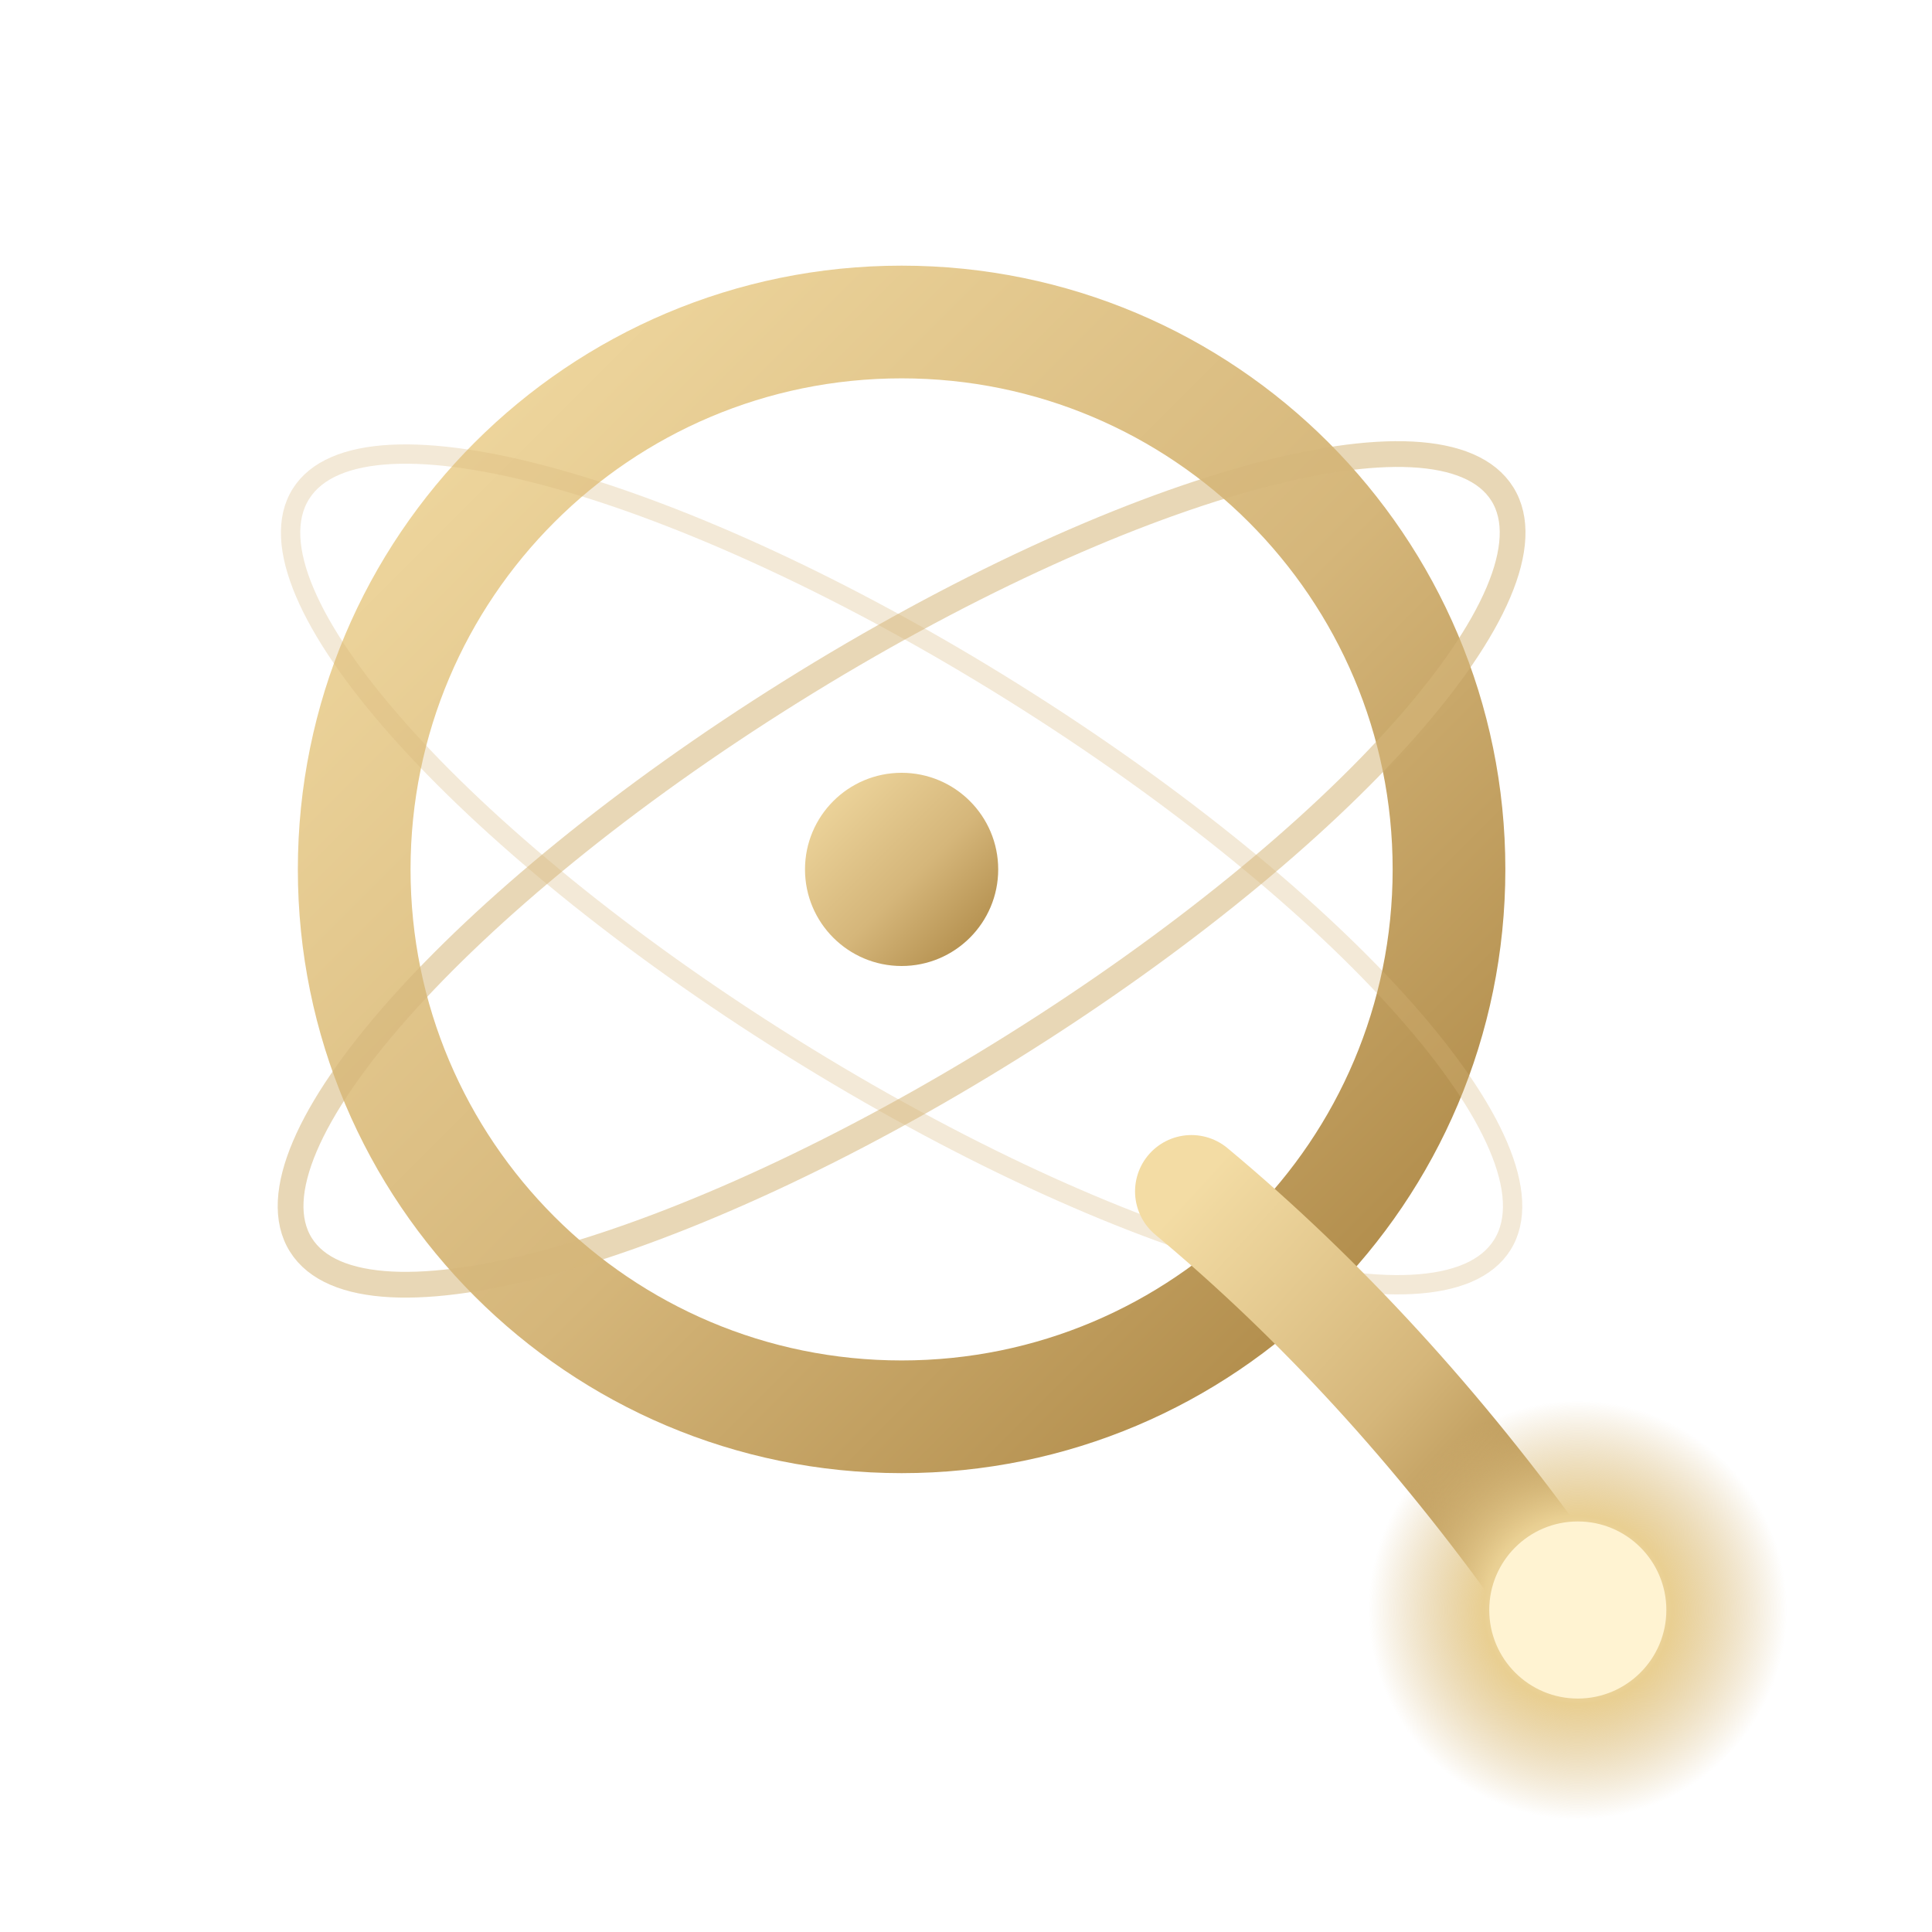
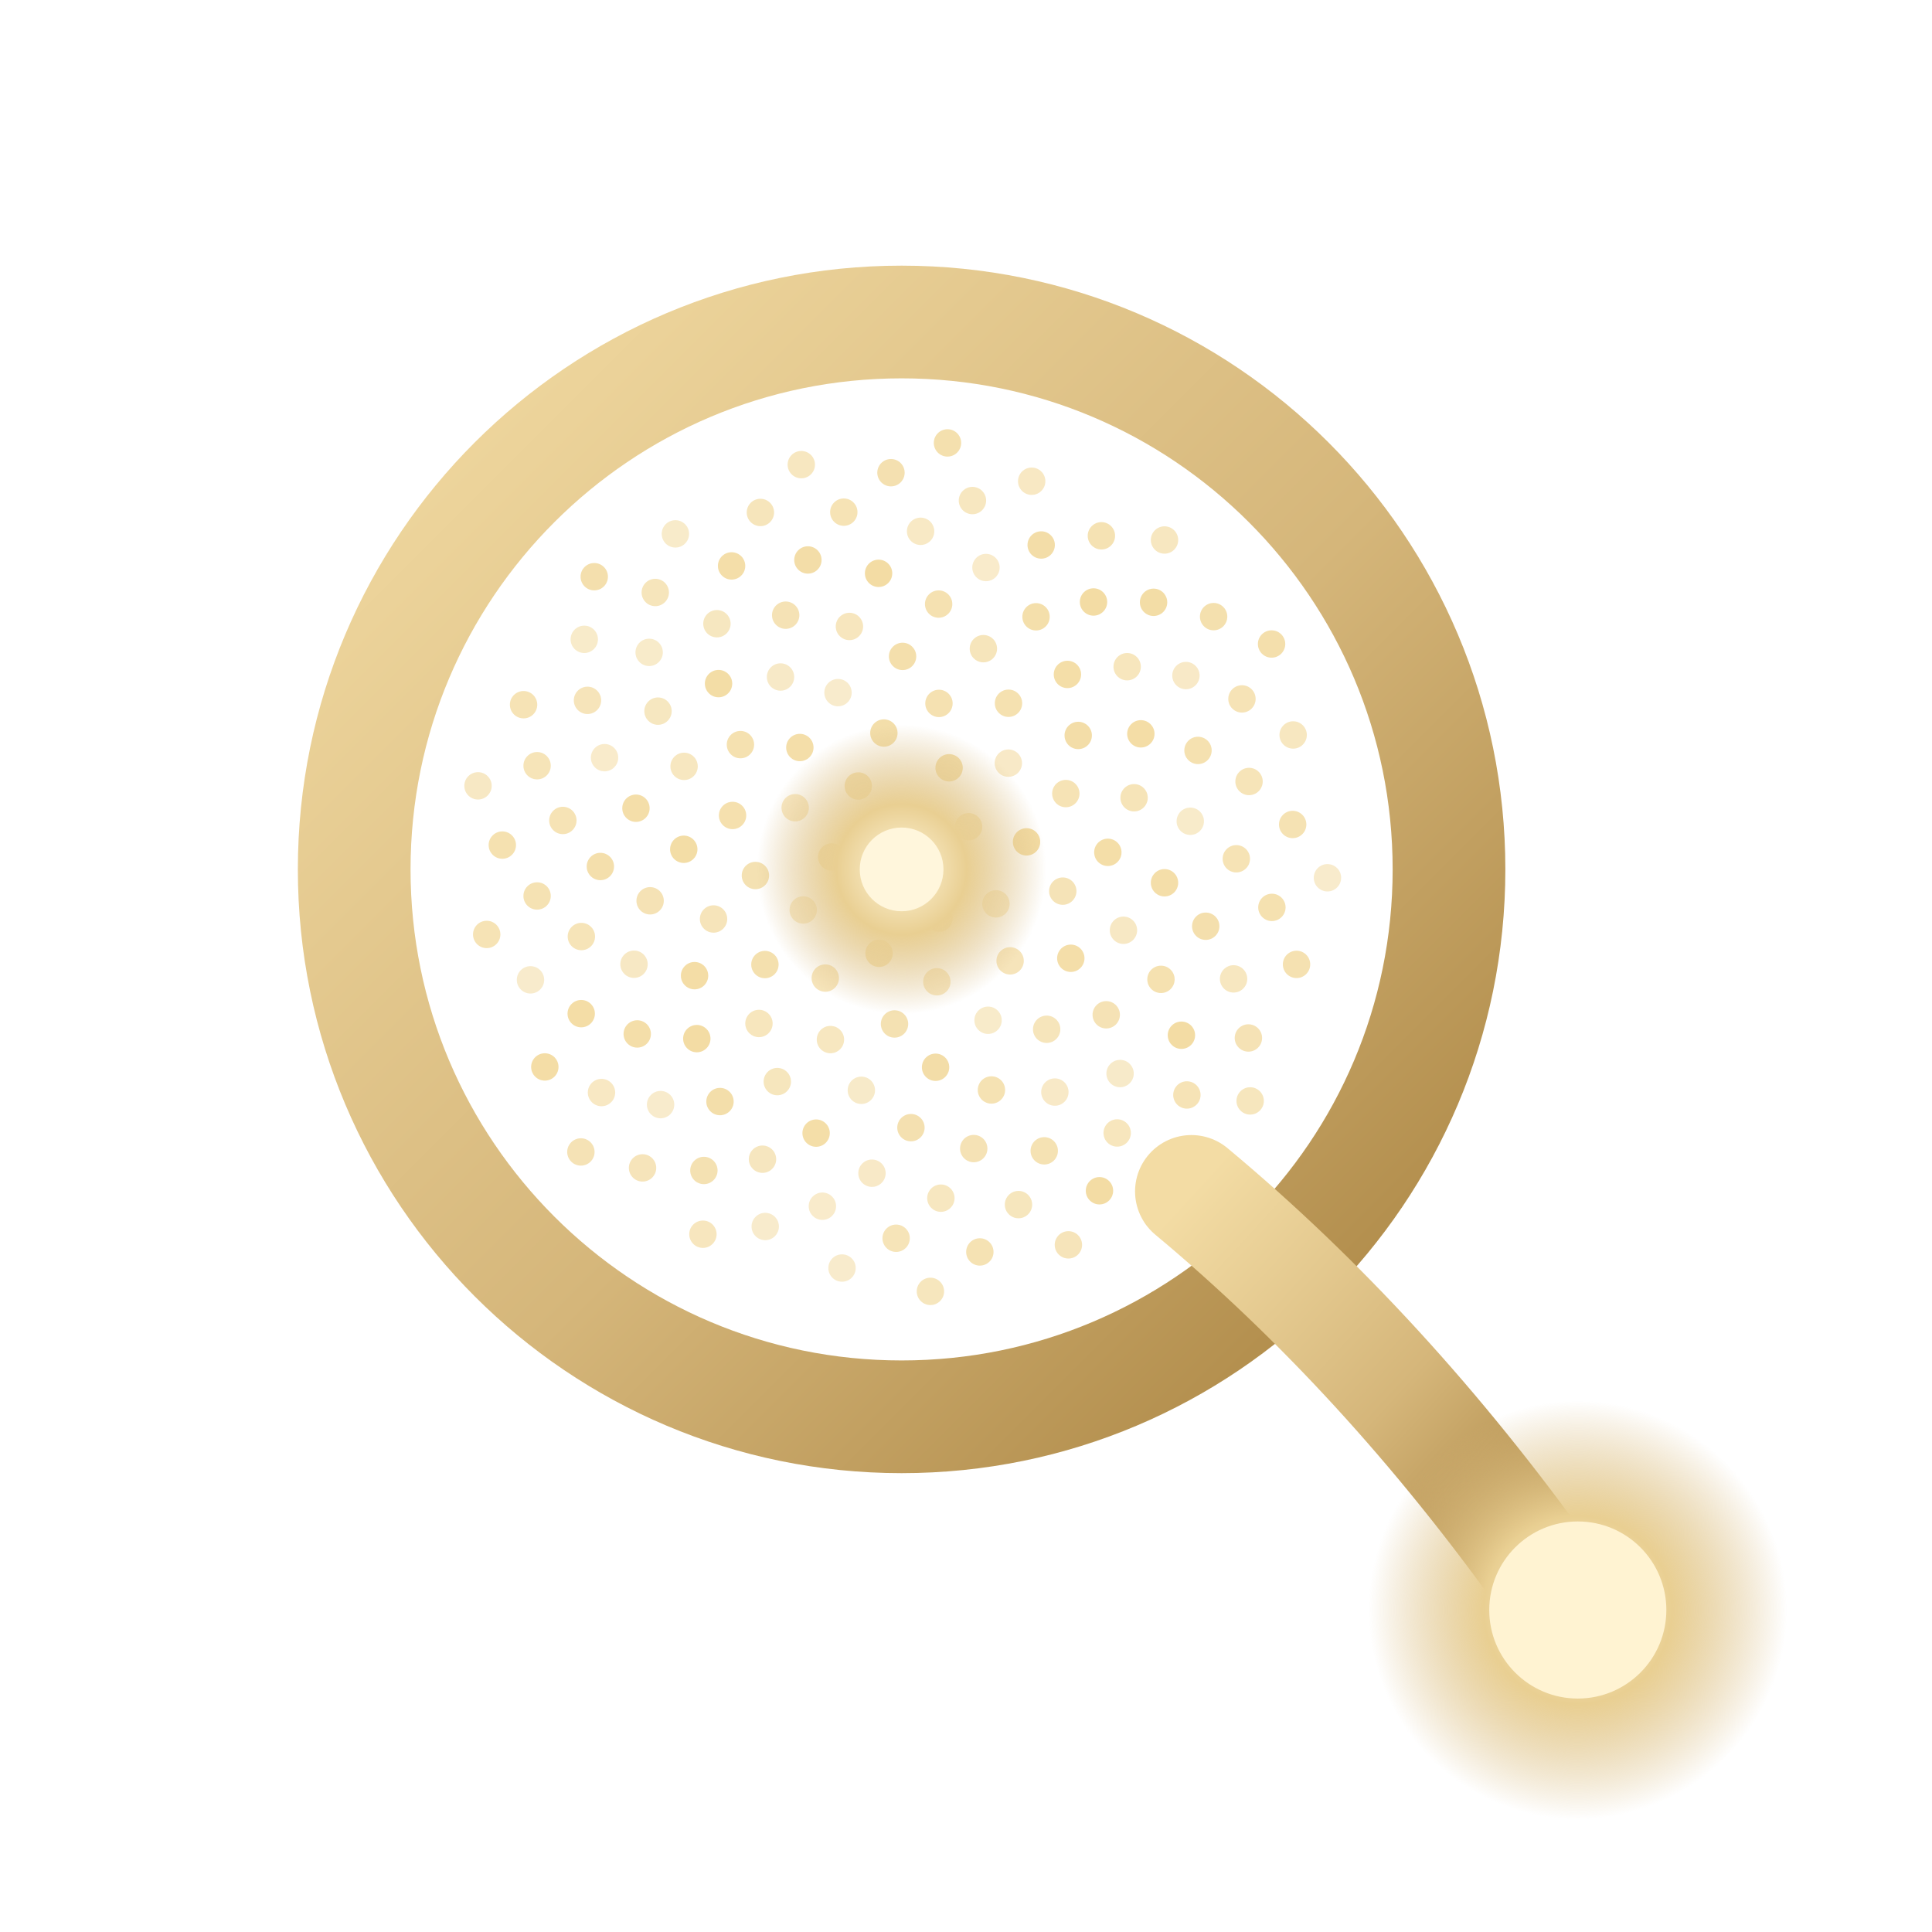
<svg xmlns="http://www.w3.org/2000/svg" viewBox="0 0 120 120">
  <defs>
    <linearGradient id="g" x1="0" y1="0" x2="1" y2="1">
      <stop offset="0" stop-color="#f3dca4" />
      <stop offset=".55" stop-color="#d5b67a" />
      <stop offset="1" stop-color="#a8823f" />
    </linearGradient>
    <radialGradient id="p">
      <stop offset="0" stop-color="#fff6dc" />
      <stop offset=".45" stop-color="#e9cf92" />
      <stop offset="1" stop-color="#d5b67a" stop-opacity="0" />
    </radialGradient>
  </defs>
  <circle cx="56" cy="54" r="34" fill="none" stroke="url(#g)" stroke-width="7" />
-   <ellipse cx="56" cy="54" rx="44" ry="13" fill="none" stroke="#d5b67a" stroke-opacity=".55" stroke-width="1.6" transform="rotate(-32 56 54)" />
-   <ellipse cx="56" cy="54" rx="44" ry="13" fill="none" stroke="#d5b67a" stroke-opacity=".3" stroke-width="1.2" transform="rotate(32 56 54)" />
-   <circle cx="56" cy="54" r="6" fill="url(#g)" />
+   <circle cx="58.32" cy="57.03" r="0.85" fill="#f3dca4" fill-opacity="0.66" />
+   <circle cx="51.66" cy="53.23" r="0.85" fill="#f3dca4" fill-opacity="0.79" />
+   <circle cx="60.16" cy="51.35" r="0.85" fill="#f3dca4" fill-opacity="0.72" />
+   <circle cx="54.60" cy="59.21" r="0.85" fill="#f3dca4" fill-opacity="0.82" />
+   <circle cx="53.31" cy="48.82" r="0.85" fill="#f3dca4" fill-opacity="0.83" />
+   <circle cx="61.86" cy="56.14" r="0.85" fill="#f3dca4" fill-opacity="0.58" />
+   <circle cx="49.89" cy="56.52" r="0.85" fill="#f3dca4" fill-opacity="0.56" />
+   <circle cx="58.95" cy="47.69" r="0.85" fill="#f3dca4" fill-opacity="0.93" />
+   <circle cx="58.19" cy="60.98" r="0.85" fill="#f3dca4" fill-opacity="0.67" />
+   <circle cx="49.39" cy="50.17" r="0.85" fill="#f3dca4" fill-opacity="0.66" />
+   <circle cx="63.76" cy="52.29" r="0.85" fill="#f3dca4" fill-opacity="1.00" />
+   <circle cx="51.26" cy="60.75" r="0.85" fill="#f3dca4" fill-opacity="0.76" />
+   <circle cx="54.90" cy="45.53" r="0.85" fill="#f3dca4" fill-opacity="0.93" />
+   <circle cx="62.74" cy="59.68" r="0.85" fill="#f3dca4" fill-opacity="0.76" />
+   <circle cx="46.92" cy="54.38" r="0.85" fill="#f3dca4" fill-opacity="0.84" />
+   <circle cx="62.63" cy="47.40" r="0.85" fill="#f3dca4" fill-opacity="0.62" />
+   <circle cx="55.56" cy="63.60" r="0.85" fill="#f3dca4" fill-opacity="0.84" />
+   <circle cx="49.68" cy="46.43" r="0.85" fill="#f3dca4" fill-opacity="0.94" />
+   <circle cx="66.01" cy="55.35" r="0.85" fill="#f3dca4" fill-opacity="0.79" />
+   <circle cx="47.51" cy="59.91" r="0.85" fill="#f3dca4" fill-opacity="0.88" />
+   <circle cx="58.32" cy="43.69" r="0.85" fill="#f3dca4" fill-opacity="0.85" />
+   <circle cx="61.37" cy="63.37" r="0.85" fill="#f3dca4" fill-opacity="0.58" />
+   <circle cx="45.50" cy="50.65" r="0.85" fill="#f3dca4" fill-opacity="0.89" />
+   <circle cx="66.20" cy="49.29" r="0.85" fill="#f3dca4" fill-opacity="0.82" />
+   <circle cx="51.58" cy="64.57" r="0.85" fill="#f3dca4" fill-opacity="0.69" />
+   <circle cx="52.05" cy="43.02" r="0.85" fill="#f3dca4" fill-opacity="0.56" />
+   <circle cx="66.51" cy="59.52" r="0.85" fill="#f3dca4" fill-opacity="0.94" />
+   <circle cx="44.32" cy="57.08" r="0.85" fill="#f3dca4" fill-opacity="0.76" />
+   <circle cx="62.64" cy="43.68" r="0.85" fill="#f3dca4" fill-opacity="0.87" />
+   <circle cx="58.11" cy="66.29" r="0.85" fill="#f3dca4" fill-opacity="0.95" />
+   <circle cx="45.99" cy="46.25" r="0.85" fill="#f3dca4" fill-opacity="0.87" />
+   <circle cx="68.81" cy="52.94" r="0.85" fill="#f3dca4" fill-opacity="0.96" />
+   <circle cx="47.14" cy="63.57" r="0.85" fill="#f3dca4" fill-opacity="0.73" />
+   <circle cx="56.06" cy="40.77" r="0.85" fill="#f3dca4" fill-opacity="0.91" />
+   <circle cx="65.01" cy="63.93" r="0.85" fill="#f3dca4" fill-opacity="0.75" />
+   <circle cx="42.47" cy="52.75" r="0.85" fill="#f3dca4" fill-opacity="0.97" />
+   <circle cx="66.97" cy="45.68" r="0.85" fill="#f3dca4" fill-opacity="0.95" />
+   <circle cx="53.50" cy="67.72" r="0.85" fill="#f3dca4" fill-opacity="0.59" />
+   <circle cx="48.48" cy="42.05" r="0.85" fill="#f3dca4" fill-opacity="0.61" />
+   <circle cx="69.78" cy="57.78" r="0.85" fill="#f3dca4" fill-opacity="0.65" />
+   <circle cx="43.14" cy="60.60" r="0.85" fill="#f3dca4" fill-opacity="0.98" />
+   <circle cx="61.08" cy="40.29" r="0.85" fill="#f3dca4" fill-opacity="0.75" />
+   <circle cx="61.58" cy="67.70" r="0.85" fill="#f3dca4" fill-opacity="0.83" />
+   <circle cx="42.49" cy="47.60" r="0.85" fill="#f3dca4" fill-opacity="0.69" />
+   <circle cx="70.44" cy="49.55" r="0.85" fill="#f3dca4" fill-opacity="0.78" />
+   <circle cx="48.28" cy="67.18" r="0.85" fill="#f3dca4" fill-opacity="0.72" />
+   <circle cx="52.76" cy="38.91" r="0.85" fill="#f3dca4" fill-opacity="0.71" />
+   <circle cx="68.71" cy="63.03" r="0.85" fill="#f3dca4" fill-opacity="0.81" />
+   <circle cx="40.38" cy="55.95" r="0.85" fill="#f3dca4" fill-opacity="0.81" />
+   <circle cx="66.30" cy="41.89" r="0.85" fill="#f3dca4" fill-opacity="0.96" />
+   <circle cx="56.58" cy="70.04" r="0.85" fill="#f3dca4" fill-opacity="0.86" />
+   <circle cx="44.63" cy="42.46" r="0.85" fill="#f3dca4" fill-opacity="0.97" />
+   <circle cx="72.33" cy="54.83" r="0.85" fill="#f3dca4" fill-opacity="0.94" />
+   <circle cx="43.28" cy="64.51" r="0.85" fill="#f3dca4" fill-opacity="1.00" />
+   <circle cx="58.30" cy="37.52" r="0.85" fill="#f3dca4" fill-opacity="0.85" />
+   <circle cx="65.52" cy="67.83" r="0.85" fill="#f3dca4" fill-opacity="0.62" />
+   <circle cx="39.50" cy="50.20" r="0.85" fill="#f3dca4" fill-opacity="0.94" />
+   <circle cx="70.86" cy="45.58" r="0.85" fill="#f3dca4" fill-opacity="0.98" />
+   <circle cx="50.69" cy="70.38" r="0.85" fill="#f3dca4" fill-opacity="0.96" />
+   <circle cx="48.80" cy="38.21" r="0.85" fill="#f3dca4" fill-opacity="0.81" />
+   <circle cx="72.11" cy="60.83" r="0.85" fill="#f3dca4" fill-opacity="0.87" />
+   <circle cx="39.38" cy="59.89" r="0.85" fill="#f3dca4" fill-opacity="0.65" />
+   <circle cx="64.35" cy="38.31" r="0.85" fill="#f3dca4" fill-opacity="0.92" />
+   <circle cx="60.48" cy="71.34" r="0.85" fill="#f3dca4" fill-opacity="0.81" />
+   <circle cx="40.87" cy="44.17" r="0.85" fill="#f3dca4" fill-opacity="0.68" />
+   <circle cx="73.93" cy="51.01" r="0.85" fill="#f3dca4" fill-opacity="0.58" />
+   <circle cx="44.72" cy="68.42" r="0.85" fill="#f3dca4" fill-opacity="0.93" />
+   <circle cx="54.57" cy="35.61" r="0.85" fill="#f3dca4" fill-opacity="1.00" />
+   <circle cx="69.57" cy="66.68" r="0.85" fill="#f3dca4" fill-opacity="0.59" />
+   <circle cx="37.29" cy="53.82" r="0.85" fill="#f3dca4" fill-opacity="0.91" />
+   <circle cx="70.01" cy="41.41" r="0.85" fill="#f3dca4" fill-opacity="0.73" />
+   <circle cx="54.16" cy="72.87" r="0.85" fill="#f3dca4" fill-opacity="0.62" />
+   <circle cx="44.53" cy="38.74" r="0.85" fill="#f3dca4" fill-opacity="0.68" />
+   <circle cx="74.89" cy="57.53" r="0.85" fill="#f3dca4" fill-opacity="0.90" />
+   <circle cx="39.58" cy="64.22" r="0.85" fill="#f3dca4" fill-opacity="0.94" />
+   <circle cx="61.24" cy="35.25" r="0.85" fill="#f3dca4" fill-opacity="0.57" />
+   <circle cx="64.86" cy="71.48" r="0.85" fill="#f3dca4" fill-opacity="0.83" />
+   <circle cx="37.55" cy="47.06" r="0.85" fill="#f3dca4" fill-opacity="0.57" />
+   <circle cx="74.41" cy="46.61" r="0.85" fill="#f3dca4" fill-opacity="0.87" />
+   <circle cx="47.36" cy="72.00" r="0.85" fill="#f3dca4" fill-opacity="0.70" />
+   <circle cx="50.18" cy="34.78" r="0.85" fill="#f3dca4" fill-opacity="0.95" />
+   <circle cx="73.38" cy="64.30" r="0.85" fill="#f3dca4" fill-opacity="0.99" />
+   <circle cx="36.11" cy="58.17" r="0.85" fill="#f3dca4" fill-opacity="0.78" />
+   <circle cx="67.92" cy="37.39" r="0.85" fill="#f3dca4" fill-opacity="1.00" />
+   <circle cx="58.44" cy="74.42" r="0.85" fill="#f3dca4" fill-opacity="0.69" />
+   <circle cx="40.32" cy="40.52" r="0.85" fill="#f3dca4" fill-opacity="0.58" />
+   <circle cx="76.79" cy="53.34" r="0.85" fill="#f3dca4" fill-opacity="0.82" />
+   <circle cx="41.03" cy="68.61" r="0.85" fill="#f3dca4" fill-opacity="0.56" />
+   <circle cx="57.18" cy="33.00" r="0.85" fill="#f3dca4" fill-opacity="0.64" />
+   <circle cx="69.39" cy="70.37" r="0.85" fill="#f3dca4" fill-opacity="0.73" />
+   <circle cx="34.96" cy="50.96" r="0.85" fill="#f3dca4" fill-opacity="0.82" />
+   <circle cx="73.66" cy="41.96" r="0.85" fill="#f3dca4" fill-opacity="0.62" />
+   <circle cx="51.08" cy="74.92" r="0.85" fill="#f3dca4" fill-opacity="0.57" />
+   <circle cx="45.44" cy="35.15" r="0.85" fill="#f3dca4" fill-opacity="0.94" />
+   <circle cx="76.62" cy="60.80" r="0.85" fill="#f3dca4" fill-opacity="0.69" />
+   <circle cx="36.10" cy="62.96" r="0.85" fill="#f3dca4" fill-opacity="0.98" />
+   <circle cx="64.67" cy="33.85" r="0.85" fill="#f3dca4" fill-opacity="0.95" />
+   <circle cx="63.26" cy="74.82" r="0.85" fill="#f3dca4" fill-opacity="0.72" />
+   <circle cx="36.49" cy="43.50" r="0.85" fill="#f3dca4" fill-opacity="0.76" />
+   <circle cx="77.58" cy="48.54" r="0.85" fill="#f3dca4" fill-opacity="0.78" />
+   <circle cx="43.72" cy="72.70" r="0.85" fill="#f3dca4" fill-opacity="0.84" />
+   <circle cx="52.41" cy="31.81" r="0.85" fill="#f3dca4" fill-opacity="0.82" />
+   <circle cx="73.72" cy="68.01" r="0.85" fill="#f3dca4" fill-opacity="0.80" />
+   <circle cx="33.36" cy="55.65" r="0.85" fill="#f3dca4" fill-opacity="0.83" />
+   <circle cx="71.65" cy="37.41" r="0.85" fill="#f3dca4" fill-opacity="0.97" />
+   <circle cx="55.66" cy="76.91" r="0.85" fill="#f3dca4" fill-opacity="0.78" />
+   <circle cx="40.70" cy="36.80" r="0.85" fill="#f3dca4" fill-opacity="0.74" />
+   <circle cx="79.00" cy="56.36" r="0.85" fill="#f3dca4" fill-opacity="0.87" />
+   <circle cx="37.36" cy="67.86" r="0.85" fill="#f3dca4" fill-opacity="0.66" />
+   <circle cx="60.40" cy="31.09" r="0.85" fill="#f3dca4" fill-opacity="0.69" />
+   <circle cx="68.29" cy="73.96" r="0.85" fill="#f3dca4" fill-opacity="0.99" />
+   <circle cx="33.36" cy="47.56" r="0.85" fill="#f3dca4" fill-opacity="0.78" />
+   <circle cx="77.14" cy="43.41" r="0.85" fill="#f3dca4" fill-opacity="0.80" />
+   <circle cx="47.53" cy="76.18" r="0.85" fill="#f3dca4" fill-opacity="0.56" />
+   <circle cx="47.23" cy="31.83" r="0.85" fill="#f3dca4" fill-opacity="0.74" />
+   <circle cx="77.54" cy="64.47" r="0.85" fill="#f3dca4" fill-opacity="0.81" />
+   <circle cx="32.95" cy="60.86" r="0.85" fill="#f3dca4" fill-opacity="0.56" />
+   <circle cx="68.41" cy="33.28" r="0.85" fill="#f3dca4" fill-opacity="0.83" />
+   <circle cx="60.86" cy="77.76" r="0.85" fill="#f3dca4" fill-opacity="0.83" />
+   <circle cx="36.29" cy="39.71" r="0.85" fill="#f3dca4" fill-opacity="0.58" />
+   <circle cx="80.29" cy="51.21" r="0.85" fill="#f3dca4" fill-opacity="0.83" />
+   <circle cx="39.91" cy="72.54" r="0.85" fill="#f3dca4" fill-opacity="0.76" />
+   <circle cx="55.34" cy="29.36" r="0.85" fill="#f3dca4" fill-opacity="0.86" />
+   <circle cx="73.20" cy="71.79" r="0.85" fill="#f3dca4" fill-opacity="0.71" />
+   <circle cx="31.20" cy="52.49" r="0.85" fill="#f3dca4" fill-opacity="0.87" />
+   <circle cx="75.38" cy="38.30" r="0.85" fill="#f3dca4" fill-opacity="0.88" />
+   <circle cx="52.30" cy="78.76" r="0.85" fill="#f3dca4" fill-opacity="0.56" />
+   <circle cx="41.95" cy="33.16" r="0.85" fill="#f3dca4" fill-opacity="0.58" />
+   <circle cx="80.53" cy="59.90" r="0.85" fill="#f3dca4" fill-opacity="0.85" />
+   <circle cx="33.84" cy="66.27" r="0.85" fill="#f3dca4" fill-opacity="0.98" />
+   <circle cx="64.08" cy="29.89" r="0.85" fill="#f3dca4" fill-opacity="0.66" />
+   <circle cx="66.36" cy="77.32" r="0.85" fill="#f3dca4" fill-opacity="0.76" />
+   <circle cx="32.52" cy="43.77" r="0.85" fill="#f3dca4" fill-opacity="0.82" />
+   <circle cx="80.32" cy="45.65" r="0.85" fill="#f3dca4" fill-opacity="0.69" />
+   <circle cx="43.66" cy="76.66" r="0.85" fill="#f3dca4" fill-opacity="0.71" />
+   <circle cx="49.77" cy="28.86" r="0.85" fill="#f3dca4" fill-opacity="0.69" />
+   <circle cx="77.65" cy="68.38" r="0.85" fill="#f3dca4" fill-opacity="0.72" />
+   <circle cx="30.23" cy="58.04" r="0.85" fill="#f3dca4" fill-opacity="0.82" />
+   <circle cx="72.33" cy="33.54" r="0.85" fill="#f3dca4" fill-opacity="0.69" />
+   <circle cx="57.79" cy="80.21" r="0.85" fill="#f3dca4" fill-opacity="0.72" />
+   <circle cx="36.91" cy="35.82" r="0.85" fill="#f3dca4" fill-opacity="0.90" />
+   <circle cx="82.45" cy="54.52" r="0.85" fill="#f3dca4" fill-opacity="0.56" />
+   <circle cx="36.08" cy="71.55" r="0.85" fill="#f3dca4" fill-opacity="0.81" />
+   <circle cx="58.85" cy="27.51" r="0.85" fill="#f3dca4" fill-opacity="0.88" />
+   <circle cx="71.85" cy="75.53" r="0.85" fill="#f3dca4" fill-opacity="0.69" />
+   <circle cx="29.69" cy="48.81" r="0.85" fill="#f3dca4" fill-opacity="0.65" />
+   <circle cx="78.98" cy="40.00" r="0.85" fill="#f3dca4" fill-opacity="0.91" />
+   <circle cx="56" cy="54" r="9" fill="url(#p)" />
+   <circle cx="56" cy="54" r="2.6" fill="#fff6dc" />
  <path d="M74 74 Q86 84 96 98" fill="none" stroke="url(#g)" stroke-width="7" stroke-linecap="round" />
  <circle cx="98" cy="100" r="13" fill="url(#p)" />
  <circle cx="98" cy="100" r="5.5" fill="#fff3d2" />
</svg>
